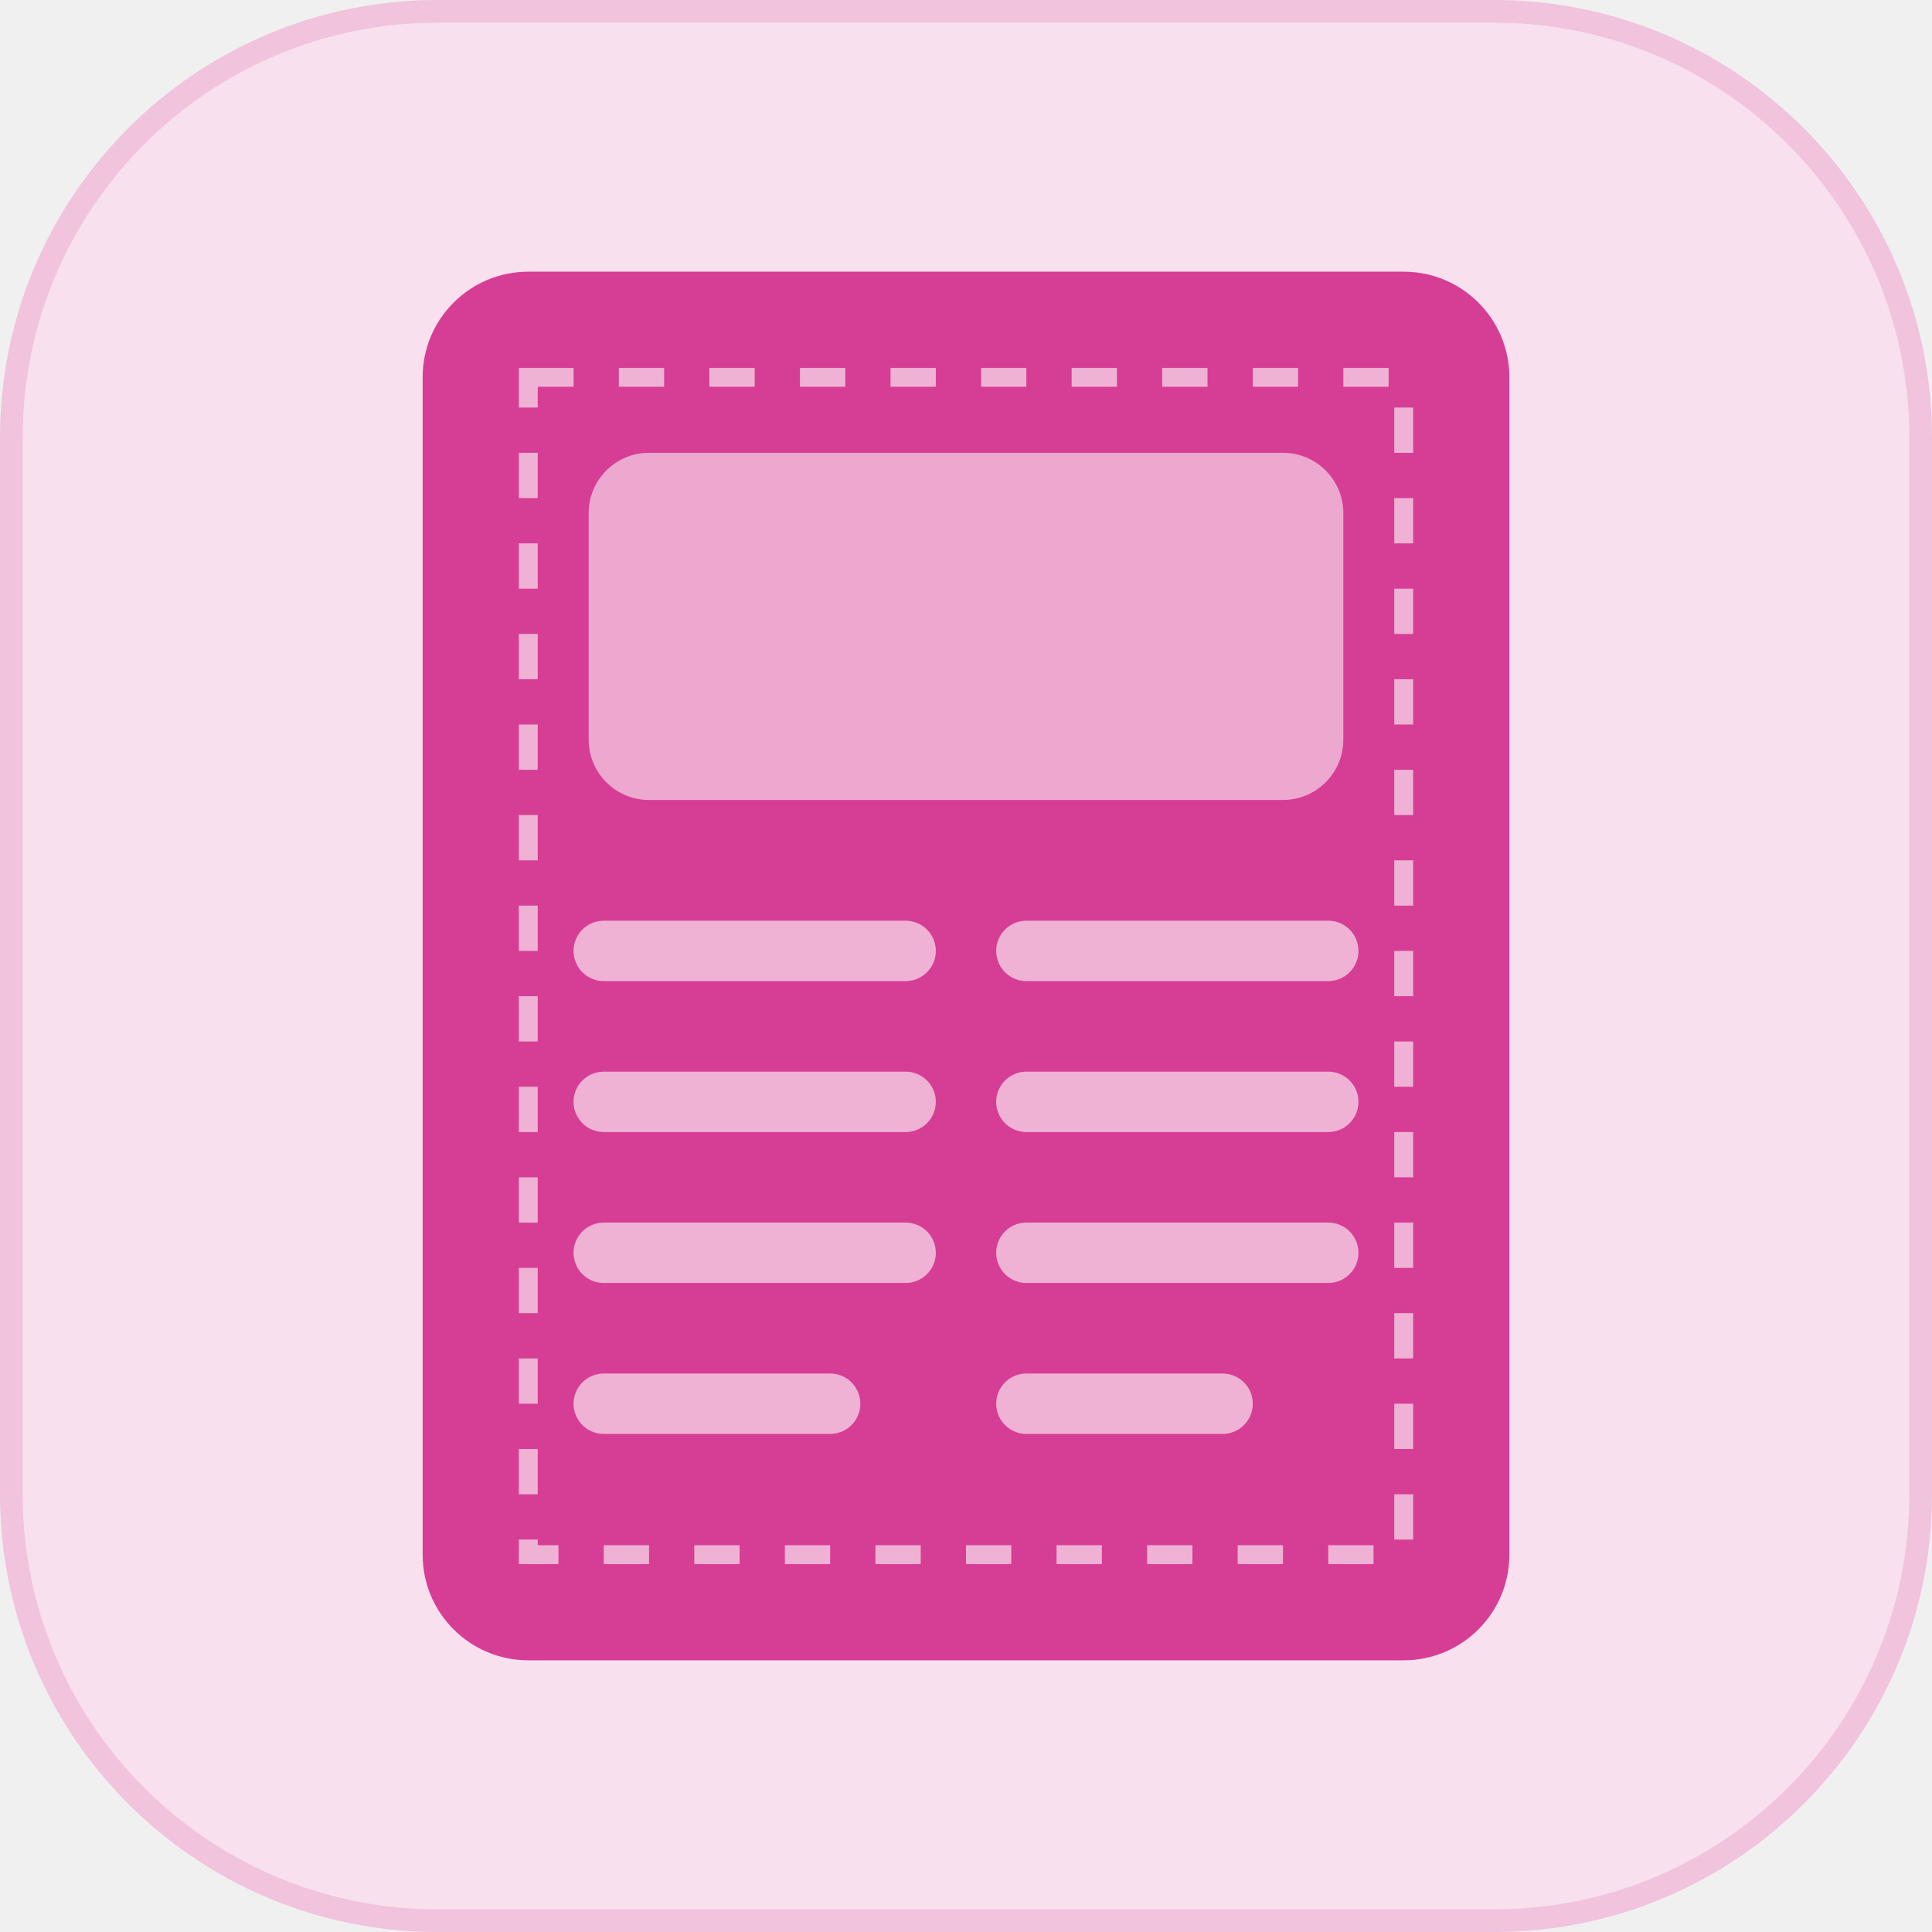
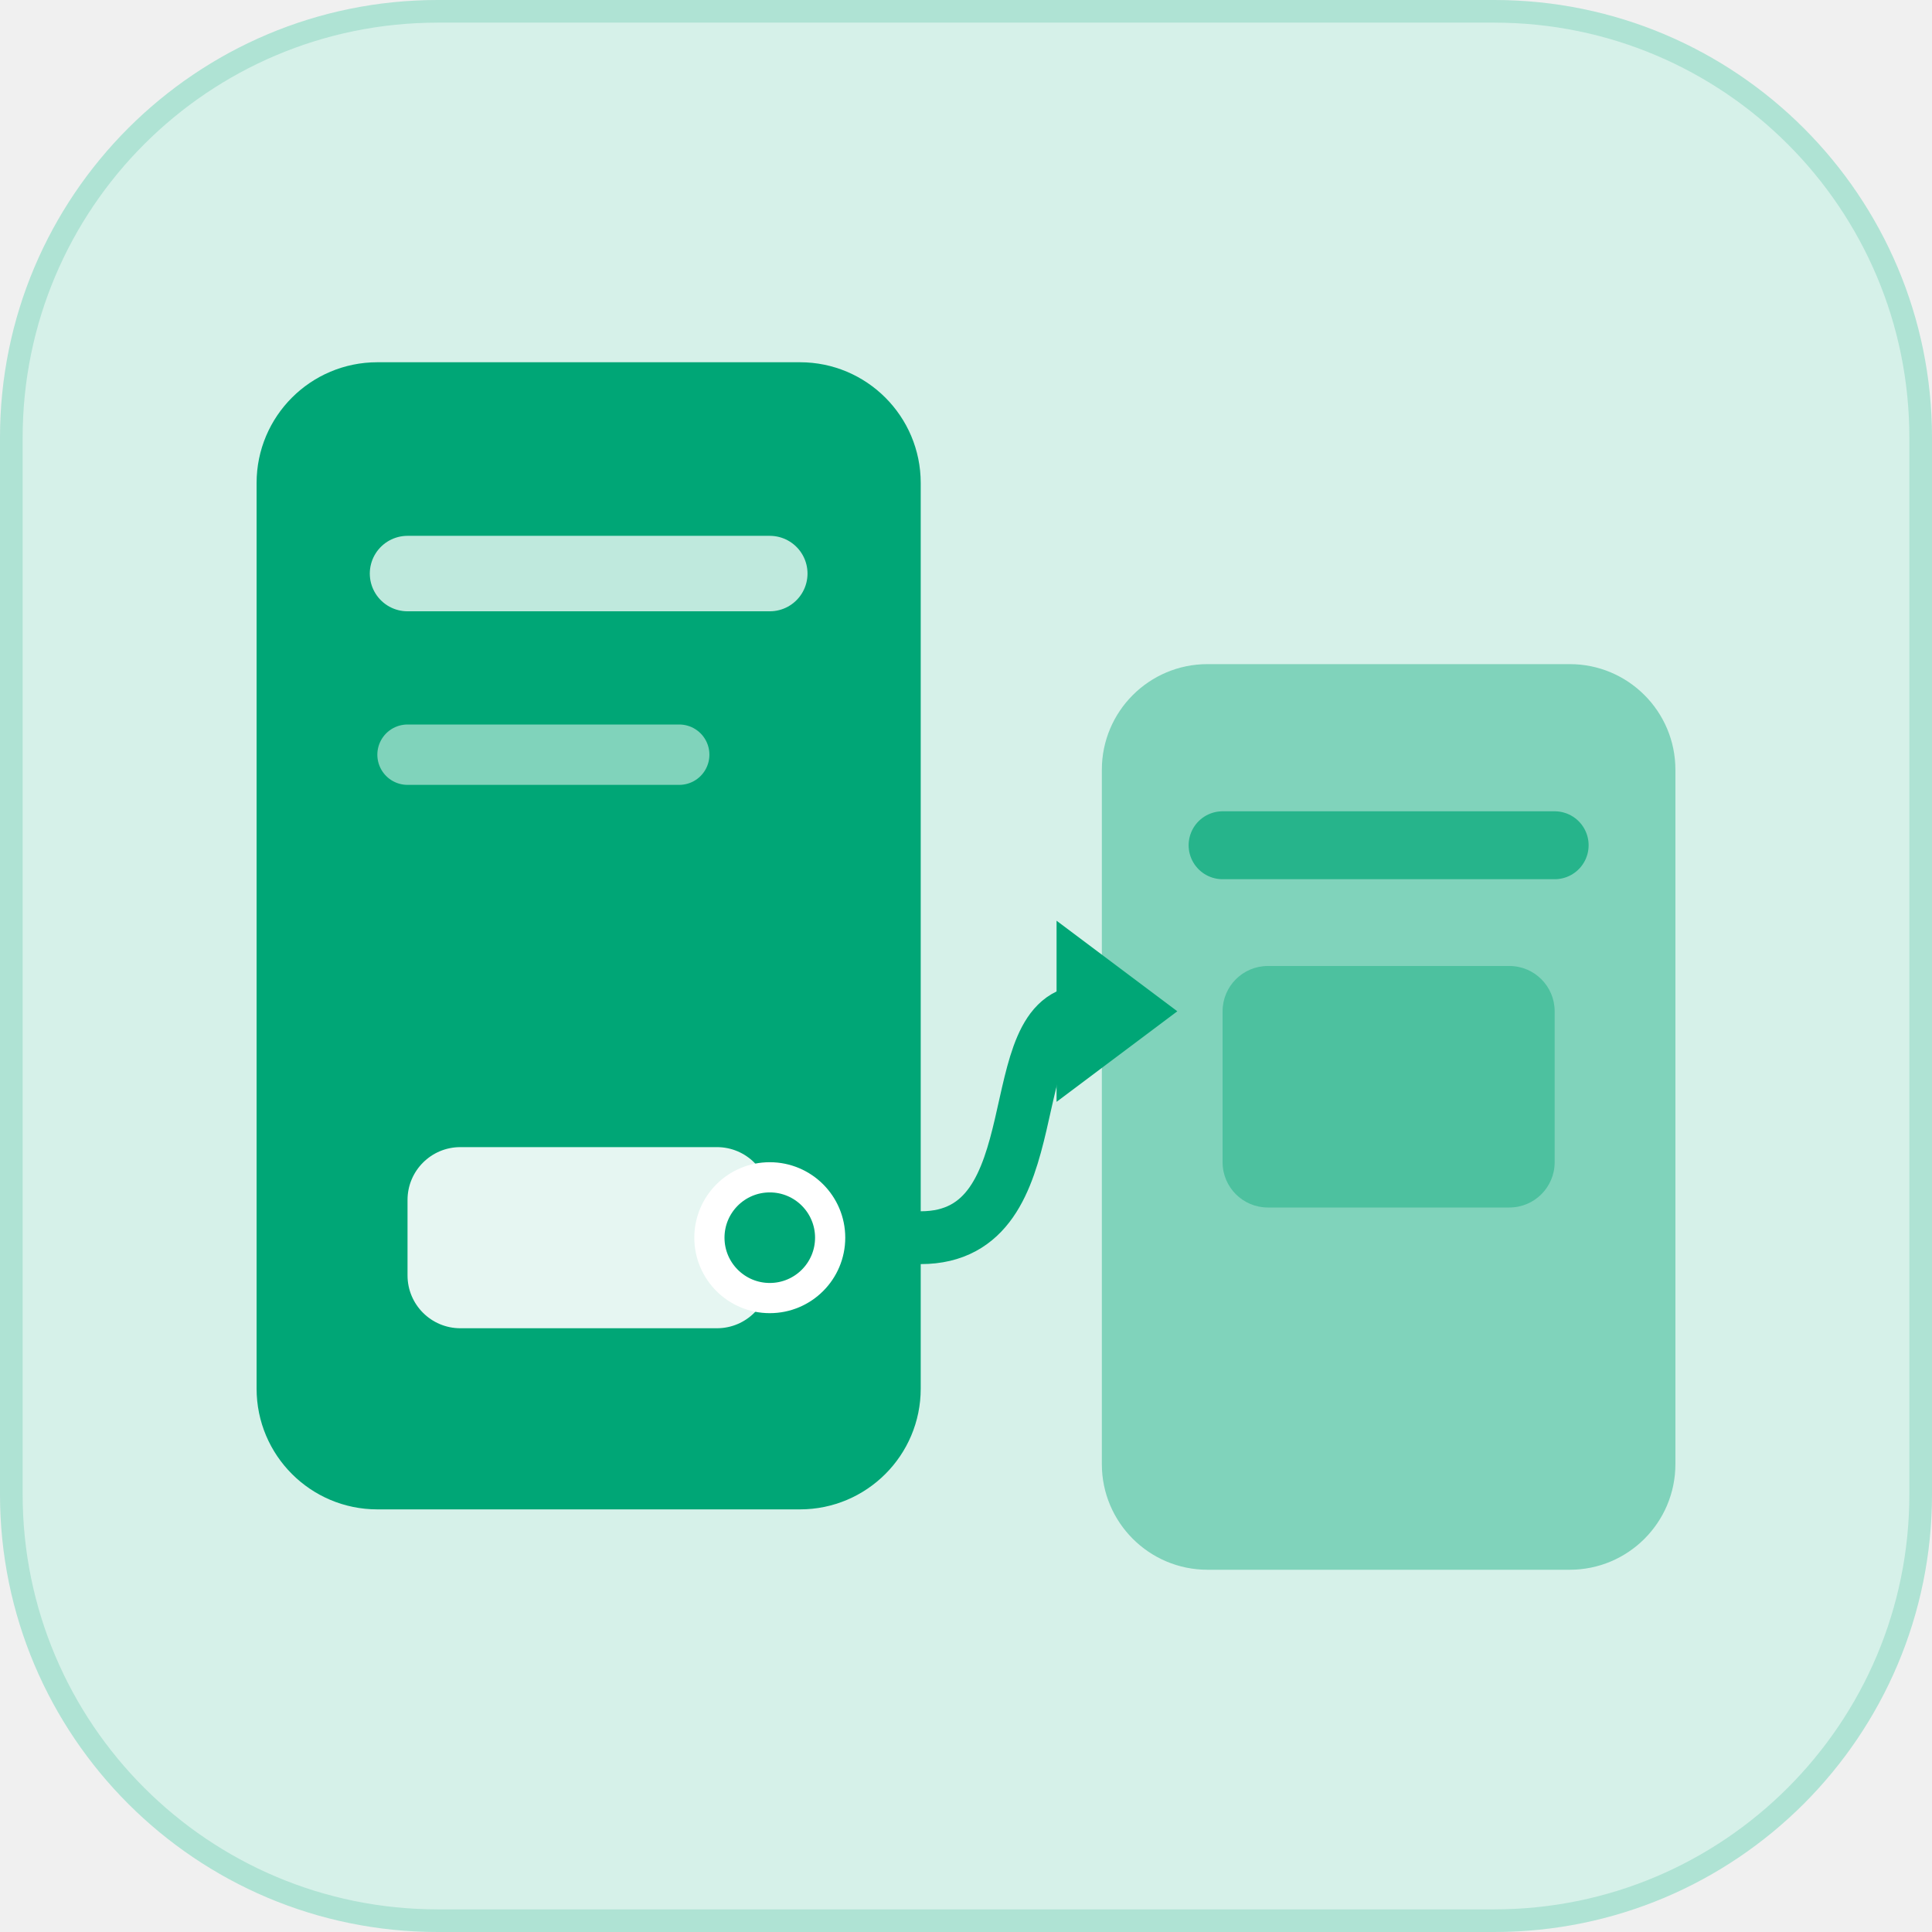
<svg xmlns="http://www.w3.org/2000/svg" viewBox="0 0 256 256">
-   <rect width="256" height="256" rx="58" fill="#f8e0ee" />
-   <rect x="1.5" y="1.5" width="253" height="253" rx="56.5" fill="none" stroke="#d63e95" stroke-opacity=".18" stroke-width="3" />
-   <rect x="56" y="36" width="144" height="184" rx="14" fill="#d63e95" />
-   <rect x="70" y="50" width="116" height="156" fill="none" stroke="#fff" stroke-width="2.5" stroke-dasharray="6 6" opacity=".6" />
-   <rect x="78" y="60" width="100" height="46" rx="8" fill="#fff" opacity=".55" />
-   <path d="M80 126H120M80 146H120M80 166H120M80 186H110" fill="none" stroke="#fff" stroke-width="8" stroke-linecap="round" stroke-linejoin="round" opacity="0.6" />
-   <path d="M136 126H176M136 146H176M136 166H176M136 186H162" fill="none" stroke="#fff" stroke-width="8" stroke-linecap="round" stroke-linejoin="round" opacity="0.6" />
+   <rect width="256" height="256" rx="58" fill="#d6f1e9" />
+   <rect x="1.5" y="1.5" width="253" height="253" rx="56.5" fill="none" stroke="#00a676" stroke-opacity=".18" stroke-width="3" />
+   <rect x="146" y="88" width="76" height="120" rx="14" fill="#00a676" fill-opacity=".4" />
+   <path d="M162 112H206" fill="none" stroke="#00a676" stroke-width="9" stroke-linecap="round" stroke-linejoin="round" opacity="0.7" />
+   <rect x="162" y="128" width="44" height="32" rx="6" fill="#00a676" fill-opacity=".4" />
+   <rect x="34" y="48" width="88" height="152" rx="16" fill="#00a676" />
+   <path d="M54 76H102" fill="none" stroke="#fff" stroke-width="10" stroke-linecap="round" stroke-linejoin="round" opacity="0.75" />
+   <path d="M54 100H90" fill="none" stroke="#fff" stroke-width="8" stroke-linecap="round" stroke-linejoin="round" opacity="0.5" />
+   <rect x="54" y="152" width="48" height="24" rx="7" fill="#fff" opacity=".9" />
+   <path d="M122 164C140 164 132 134 144 134" fill="none" stroke="#00a676" stroke-width="7" stroke-linecap="round" stroke-linejoin="round" opacity="1" />
+   <path d="M140 122L156 134L140 146Z" fill="#00a676" />
+   <circle cx="102" cy="164" r="8" fill="#00a676" stroke="#fff" stroke-width="4" />
</svg>
